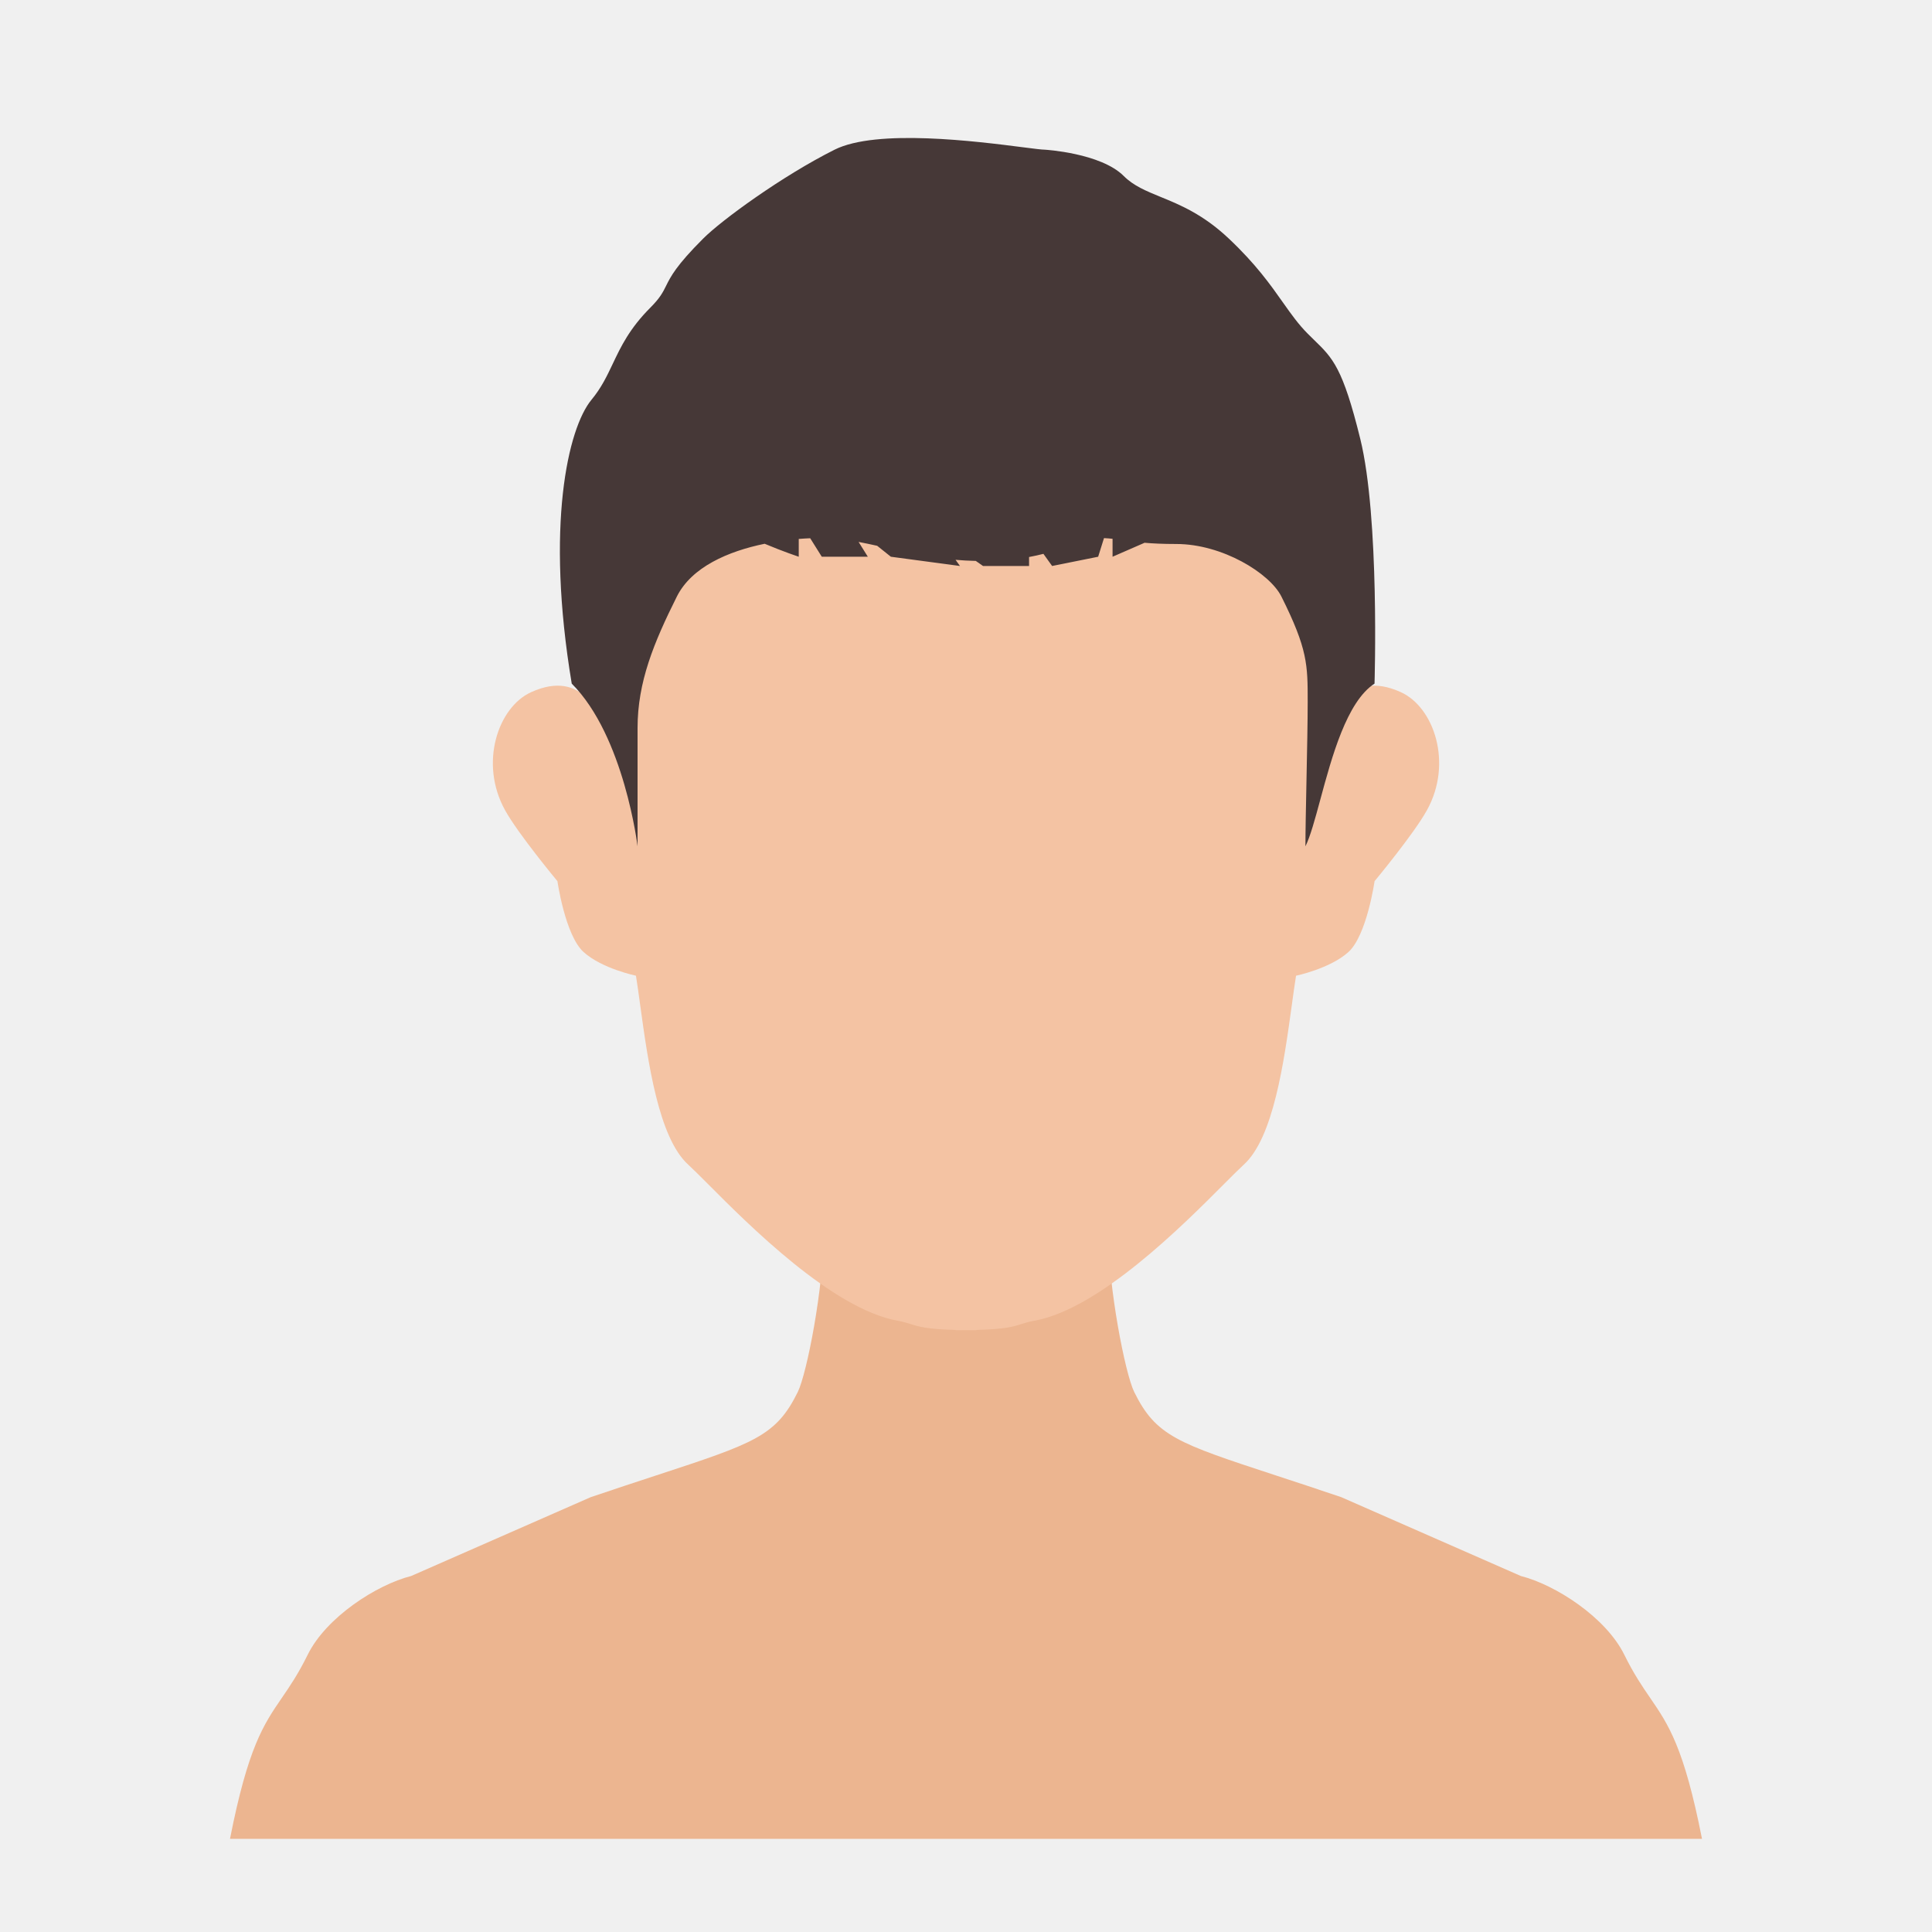
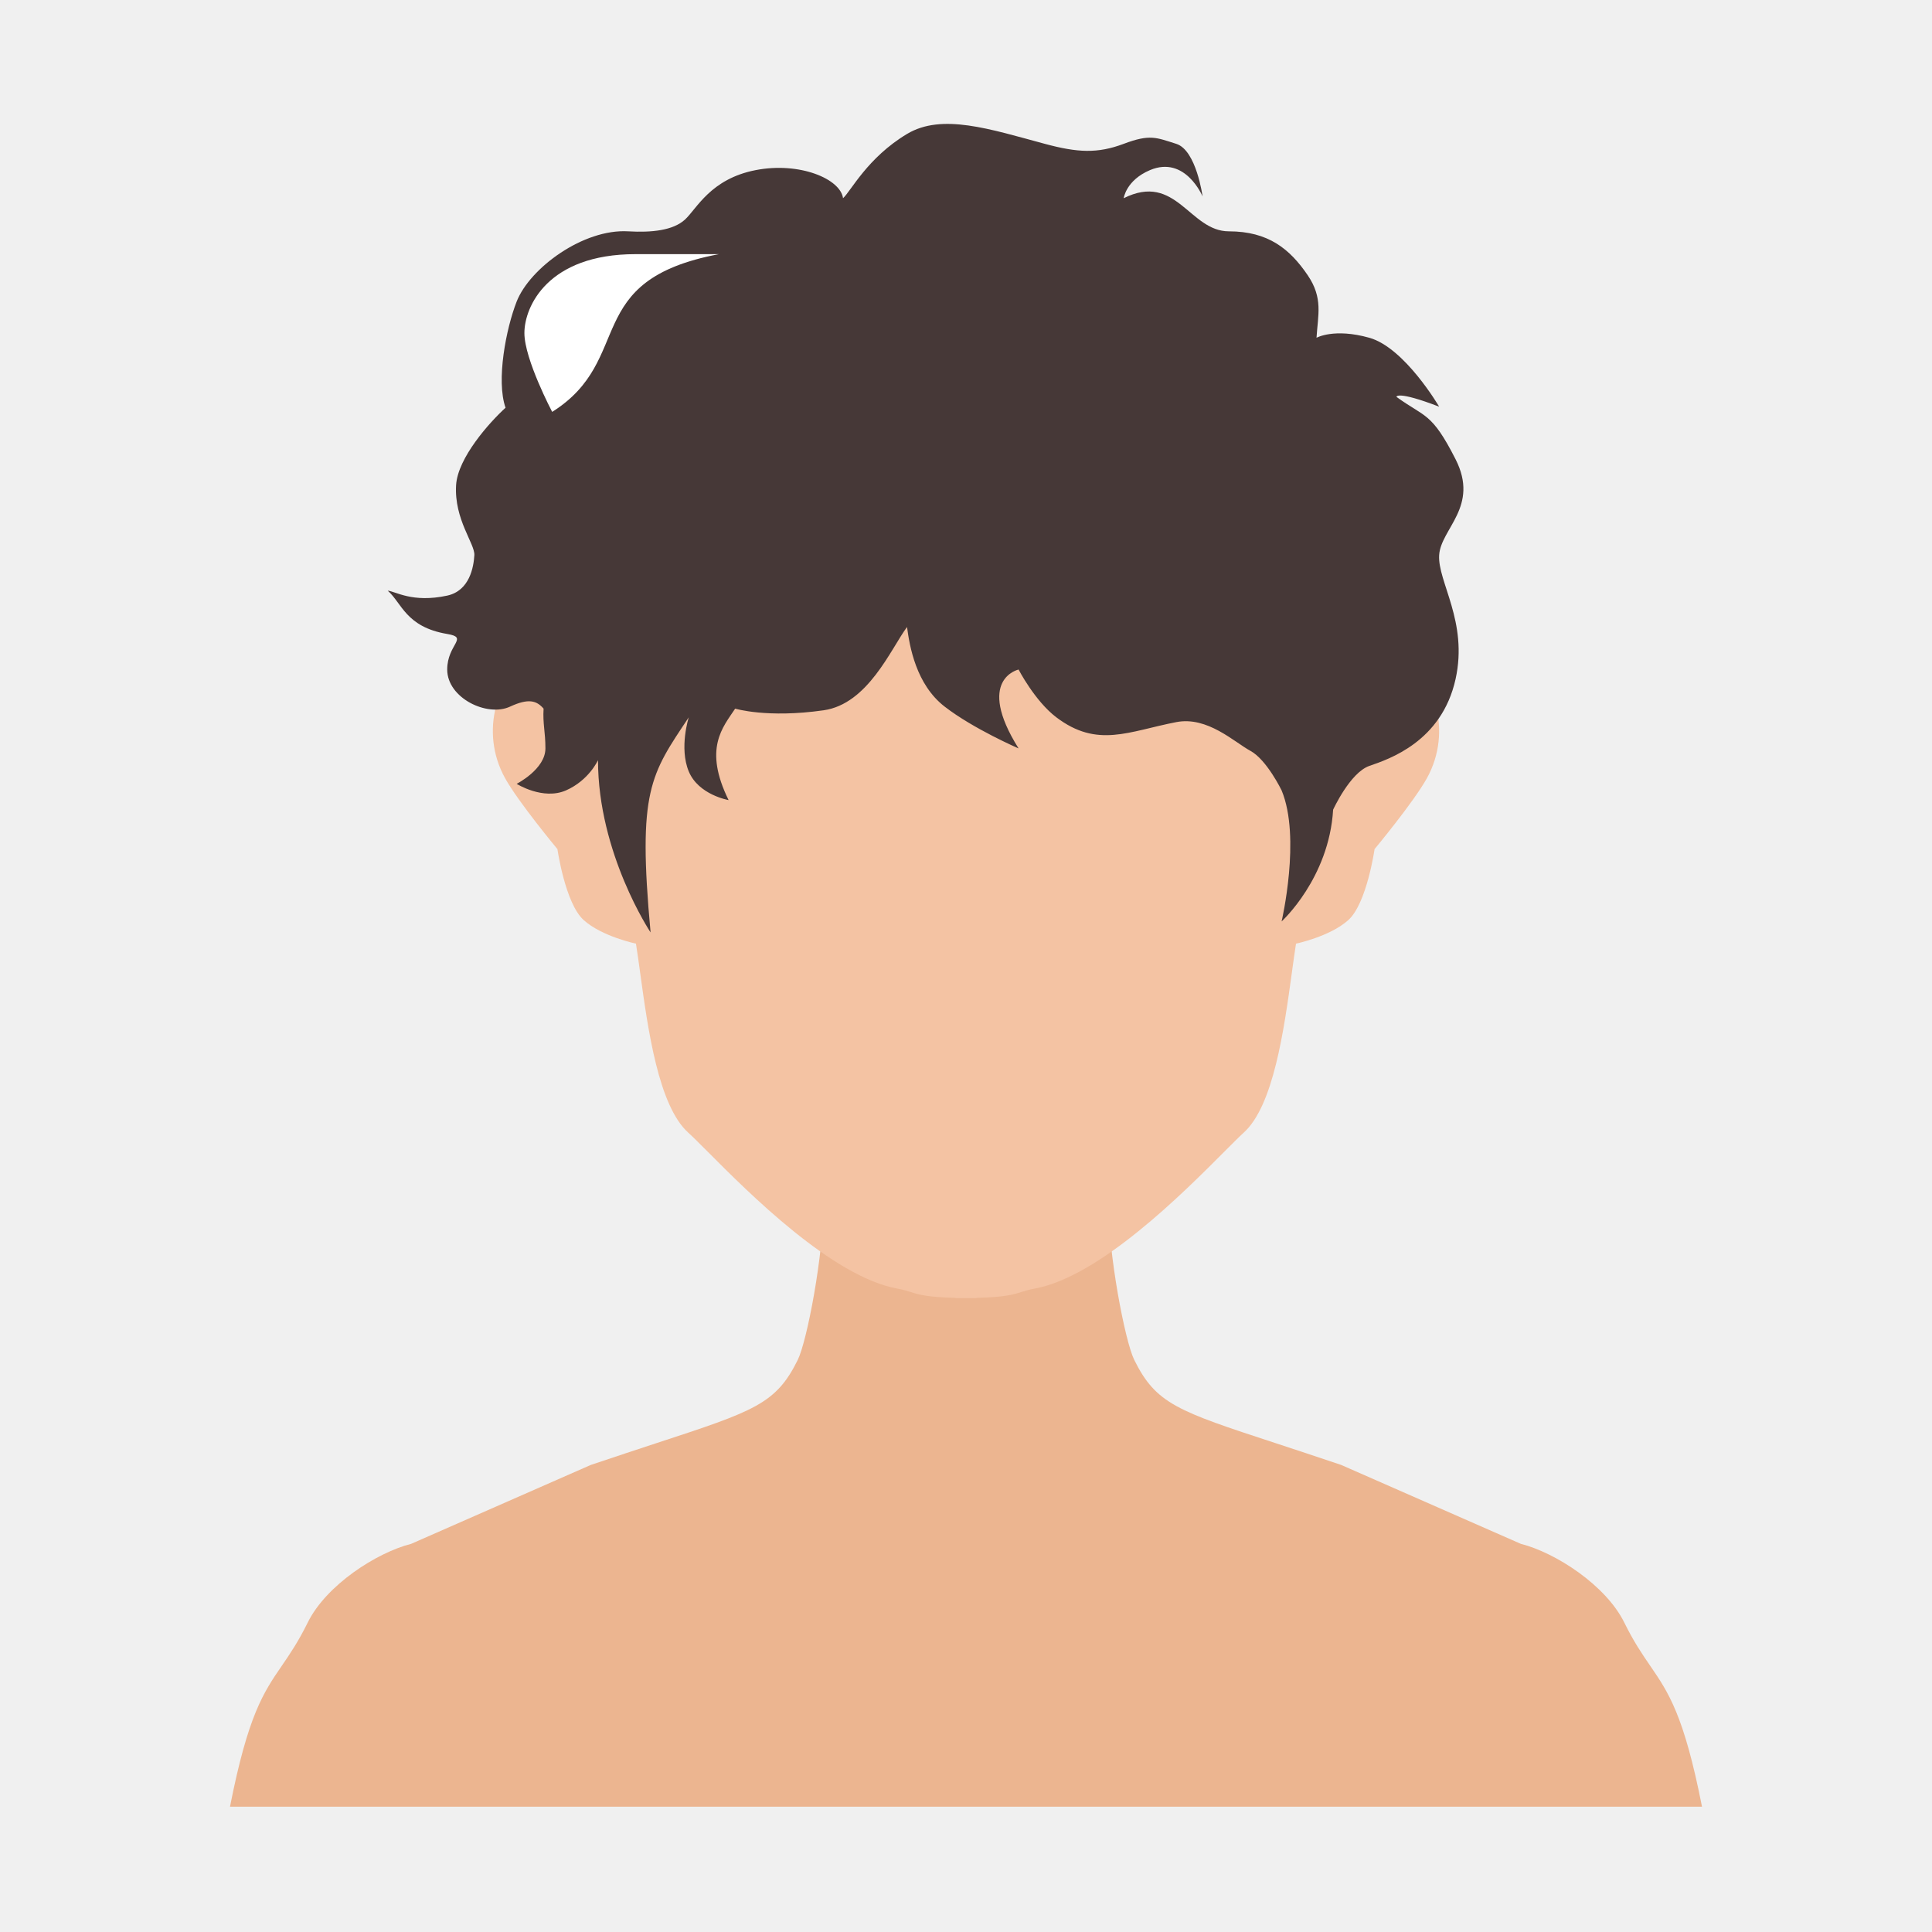
<svg xmlns="http://www.w3.org/2000/svg" width="42" height="42" viewBox="0 0 42 42" fill="none">
-   <path fill-rule="evenodd" clip-rule="evenodd" d="M17.905 26.832C17.905 27.975 17.544 29.852 17.343 30.261C16.871 31.219 16.399 31.374 14.269 32.073C13.859 32.207 13.387 32.362 12.842 32.547L8.938 34.261C8.188 34.451 7.09 35.157 6.688 35.975C6.483 36.391 6.299 36.66 6.126 36.912C5.729 37.492 5.392 37.984 5 39.975H19.593V39.975H37C36.608 37.984 36.271 37.492 35.874 36.912C35.701 36.66 35.517 36.391 35.312 35.975C34.91 35.157 33.812 34.452 33.062 34.261L29.158 32.547C28.613 32.362 28.141 32.207 27.731 32.073C25.601 31.374 25.129 31.219 24.657 30.261C24.456 29.852 24.095 27.975 24.095 26.832V25.69H22.407V25.689H17.905V26.832Z" fill="#ECB590" />
-   <path fill-rule="evenodd" clip-rule="evenodd" d="M13.257 16.073C13.067 15.559 12.687 14.532 11.549 15.046C10.829 15.37 10.411 16.587 10.98 17.614C11.268 18.134 12.118 19.156 12.118 19.156C12.118 19.156 12.287 20.336 12.687 20.697C13.087 21.058 13.825 21.211 13.825 21.211C13.856 21.403 13.886 21.622 13.918 21.856C14.087 23.081 14.314 24.735 14.964 25.321C15.059 25.408 15.203 25.552 15.385 25.734C16.282 26.635 18.096 28.456 19.516 28.712C19.637 28.734 19.717 28.759 19.796 28.784C19.973 28.84 20.147 28.895 20.776 28.912V28.918C20.856 28.918 20.93 28.917 21 28.916C21.07 28.917 21.144 28.918 21.224 28.918V28.912C21.853 28.895 22.027 28.84 22.204 28.784C22.283 28.759 22.363 28.734 22.484 28.712C23.904 28.456 25.718 26.635 26.615 25.734C26.797 25.552 26.941 25.408 27.036 25.321C27.686 24.735 27.913 23.081 28.082 21.856C28.114 21.622 28.144 21.403 28.175 21.211C28.175 21.211 28.913 21.058 29.313 20.697C29.713 20.336 29.882 19.156 29.882 19.156C29.882 19.156 30.732 18.134 31.02 17.614C31.59 16.587 31.171 15.37 30.451 15.046C29.313 14.532 28.933 15.559 28.744 16.073C28.933 14.361 28.971 10.627 27.605 9.394C26.297 8.212 22.792 8.509 21 8.837C19.208 8.509 15.704 8.212 14.395 9.394C13.029 10.627 13.067 14.361 13.257 16.073Z" fill="#F4C3A3" />
-   <path fill-rule="evenodd" clip-rule="evenodd" d="M12.429 14.861C11.857 11.433 12.345 9.314 12.858 8.691C13.074 8.43 13.195 8.174 13.322 7.906C13.498 7.535 13.684 7.142 14.143 6.683C14.35 6.475 14.41 6.355 14.48 6.214C14.579 6.014 14.699 5.773 15.286 5.187C15.686 4.786 17 3.827 18.143 3.254C19.062 2.794 21.242 3.074 22.235 3.201C22.477 3.232 22.649 3.254 22.714 3.254C22.714 3.254 23.928 3.325 24.429 3.826C24.643 4.04 24.914 4.151 25.231 4.281C25.652 4.453 26.155 4.659 26.714 5.187C27.301 5.74 27.62 6.192 27.889 6.574C28.07 6.83 28.228 7.053 28.429 7.254C28.478 7.304 28.524 7.349 28.569 7.392C28.974 7.785 29.19 7.994 29.571 9.54C29.994 11.255 29.881 14.861 29.881 14.861C29.277 15.253 28.953 16.455 28.701 17.387C28.585 17.816 28.484 18.187 28.379 18.398C28.379 18.079 28.39 17.531 28.402 16.958C28.415 16.331 28.428 15.673 28.428 15.255V15.254C28.428 14.453 28.428 14.111 27.857 12.969C27.604 12.462 26.573 11.826 25.572 11.826C25.282 11.826 25.059 11.815 24.878 11.799L24.874 11.803L24.186 12.103V11.713C24.126 11.707 24.065 11.701 24 11.698L23.873 12.103L22.872 12.304L22.683 12.04C22.587 12.065 22.483 12.088 22.371 12.109V12.304H21.37L21.213 12.194C21.062 12.191 20.915 12.182 20.773 12.17L20.869 12.304L19.367 12.103L19.069 11.865C18.932 11.835 18.797 11.806 18.665 11.781L18.866 12.103H17.865L17.613 11.701C17.533 11.704 17.45 11.709 17.364 11.716V12.103C17.364 12.103 17.029 11.992 16.623 11.821C15.83 11.984 15.036 12.326 14.714 12.969C14.214 13.97 13.86 14.825 13.86 15.826V18.398C13.86 18.398 13.572 16.004 12.429 14.861Z" fill="#463837" />
+   <path fill-rule="evenodd" clip-rule="evenodd" d="M17.905 26.133C17.905 27.276 17.544 29.153 17.343 29.562C16.871 30.52 16.399 30.675 14.269 31.373C13.859 31.508 13.387 31.663 12.842 31.847L8.938 33.562C8.188 33.752 7.09 34.458 6.688 35.276C6.483 35.692 6.299 35.961 6.126 36.213C5.729 36.792 5.392 37.285 5 39.276H19.593H22.407H37C36.608 37.285 36.271 36.792 35.874 36.213C35.701 35.961 35.517 35.692 35.312 35.276C34.91 34.458 33.812 33.752 33.062 33.562L29.158 31.847C28.613 31.663 28.141 31.508 27.731 31.373C25.601 30.675 25.129 30.52 24.657 29.562C24.456 29.153 24.095 27.276 24.095 26.133V24.99H22.407H19.593H17.905V26.133Z" fill="#ECB590" />
+   <path fill-rule="evenodd" clip-rule="evenodd" d="M13.256 15.376C13.066 14.862 12.687 13.835 11.549 14.348C10.829 14.673 10.41 15.89 10.98 16.917C11.268 17.437 12.118 18.459 12.118 18.459C12.118 18.459 12.287 19.639 12.687 20C13.087 20.361 13.825 20.514 13.825 20.514C13.856 20.706 13.886 20.925 13.918 21.159C14.087 22.384 14.314 24.038 14.963 24.624C15.059 24.71 15.203 24.855 15.385 25.037C16.282 25.938 18.096 27.759 19.516 28.015C19.637 28.037 19.717 28.062 19.796 28.087C19.973 28.143 20.147 28.198 20.776 28.215V28.22C20.856 28.22 20.93 28.22 21 28.219C21.07 28.22 21.144 28.22 21.224 28.22V28.215C21.852 28.198 22.027 28.143 22.204 28.087C22.283 28.062 22.362 28.037 22.483 28.015C23.904 27.759 25.718 25.938 26.615 25.037C26.797 24.855 26.941 24.71 27.036 24.624C27.686 24.038 27.913 22.384 28.082 21.159C28.114 20.925 28.144 20.706 28.174 20.514C28.174 20.514 28.913 20.361 29.313 20C29.713 19.639 29.882 18.459 29.882 18.459C29.882 18.459 30.732 17.437 31.02 16.917C31.589 15.89 31.171 14.673 30.451 14.348C29.313 13.835 28.933 14.862 28.743 15.376C28.933 13.663 28.971 9.93 27.605 8.697C26.296 7.515 22.792 7.812 21 8.14C19.207 7.812 15.703 7.515 14.394 8.697C13.028 9.93 13.066 13.663 13.256 15.376Z" fill="#F4C3A3" />
+   <path d="M11.232 6.555C11.52 5.823 12.685 4.971 13.656 5.029C14.169 5.059 14.631 5.009 14.889 4.775C15.146 4.541 15.443 3.889 16.429 3.698C17.385 3.513 18.271 3.89 18.327 4.309C18.499 4.153 18.861 3.425 19.718 2.912C20.476 2.457 21.516 2.805 22.714 3.127C23.422 3.318 23.857 3.342 24.428 3.127C25 2.911 25.135 2.99 25.571 3.127C26.008 3.265 26.143 4.27 26.143 4.27C26.143 4.27 25.769 3.373 25 3.698C24.479 3.918 24.428 4.309 24.428 4.309C25.571 3.738 25.857 5.029 26.714 5.029C27.571 5.029 28.04 5.412 28.429 5.984C28.767 6.482 28.65 6.846 28.62 7.343C28.62 7.343 29 7.127 29.769 7.343C30.538 7.56 31.286 8.841 31.286 8.841C30.357 8.484 30.357 8.627 30.357 8.627C30.98 9.08 31.12 8.954 31.643 9.984C32.166 11.014 31.32 11.494 31.286 12.069C31.251 12.645 31.919 13.515 31.643 14.762C31.34 16.129 30.189 16.504 29.769 16.65C29.349 16.796 28.981 17.602 28.981 17.602C28.892 19.094 27.861 20.031 27.861 20.031C27.861 20.031 28.287 18.206 27.861 17.182C27.861 17.182 27.539 16.517 27.185 16.324C26.831 16.132 26.249 15.567 25.572 15.698C24.534 15.899 23.857 16.27 22.964 15.594C22.497 15.24 22.143 14.555 22.143 14.555C22.143 14.555 21.197 14.762 22.143 16.27C22.143 16.27 21.159 15.844 20.536 15.361C19.913 14.879 19.774 14.05 19.718 13.63C19.365 14.109 18.869 15.303 17.905 15.441C16.676 15.617 15.982 15.405 15.982 15.405C15.714 15.81 15.286 16.27 15.839 17.393C15.839 17.393 15.186 17.282 14.973 16.77C14.76 16.257 14.973 15.594 14.973 15.594C14.143 16.841 13.857 17.182 14.143 20.27C14.143 20.27 13 18.555 13 16.525C13 16.525 12.805 16.962 12.305 17.182C11.804 17.402 11.232 17.04 11.232 17.04C11.232 17.04 11.857 16.722 11.857 16.27C11.857 15.905 11.797 15.737 11.817 15.405C11.665 15.23 11.491 15.175 11.089 15.361C10.589 15.594 9.722 15.174 9.722 14.555C9.722 14.002 10.201 13.862 9.722 13.782C8.821 13.63 8.737 13.109 8.429 12.841C8.59 12.851 8.961 13.113 9.722 12.948C10.214 12.841 10.297 12.318 10.312 12.069C10.326 11.82 9.871 11.294 9.915 10.547C9.951 9.95 10.647 9.176 10.99 8.864C10.782 8.269 11.002 7.141 11.232 6.555Z" fill="#463837" />
+   <path d="M13.816 5.525H15.629C12.608 6.097 13.816 7.811 12.004 8.954C12.004 8.954 11.4 7.811 11.4 7.24C11.4 6.668 11.906 5.525 13.816 5.525Z" fill="white" />
</svg>
